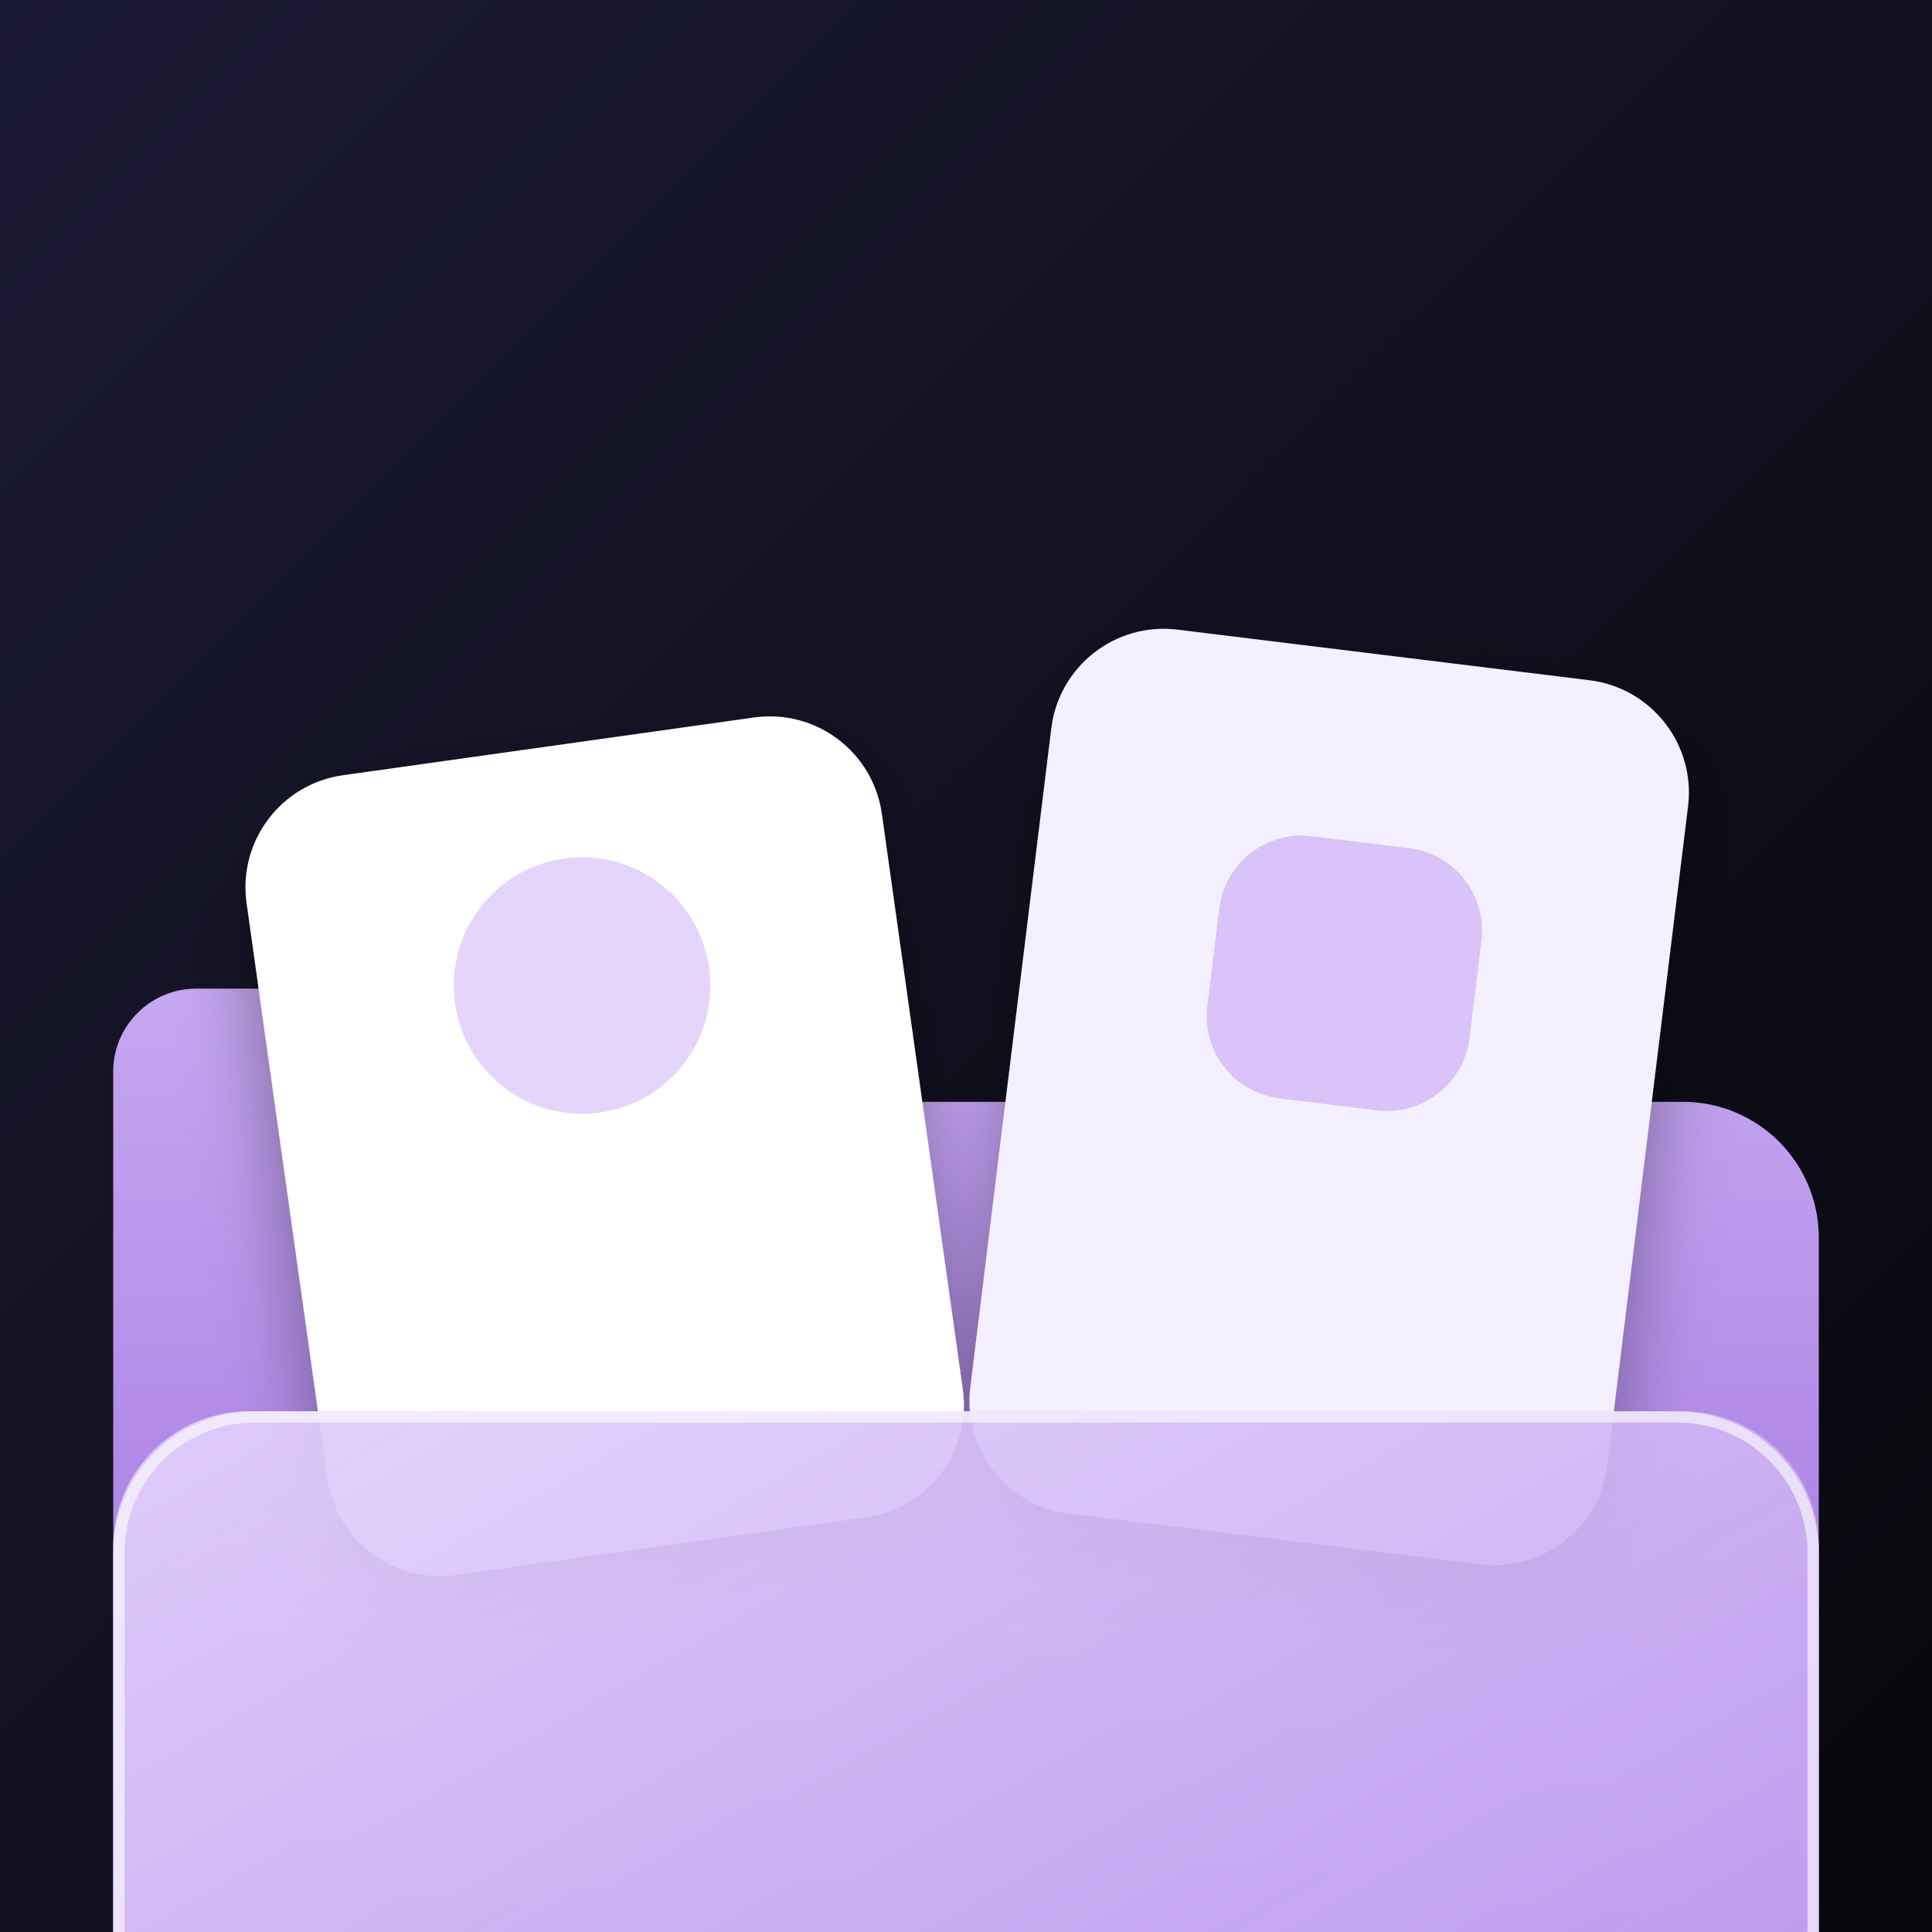
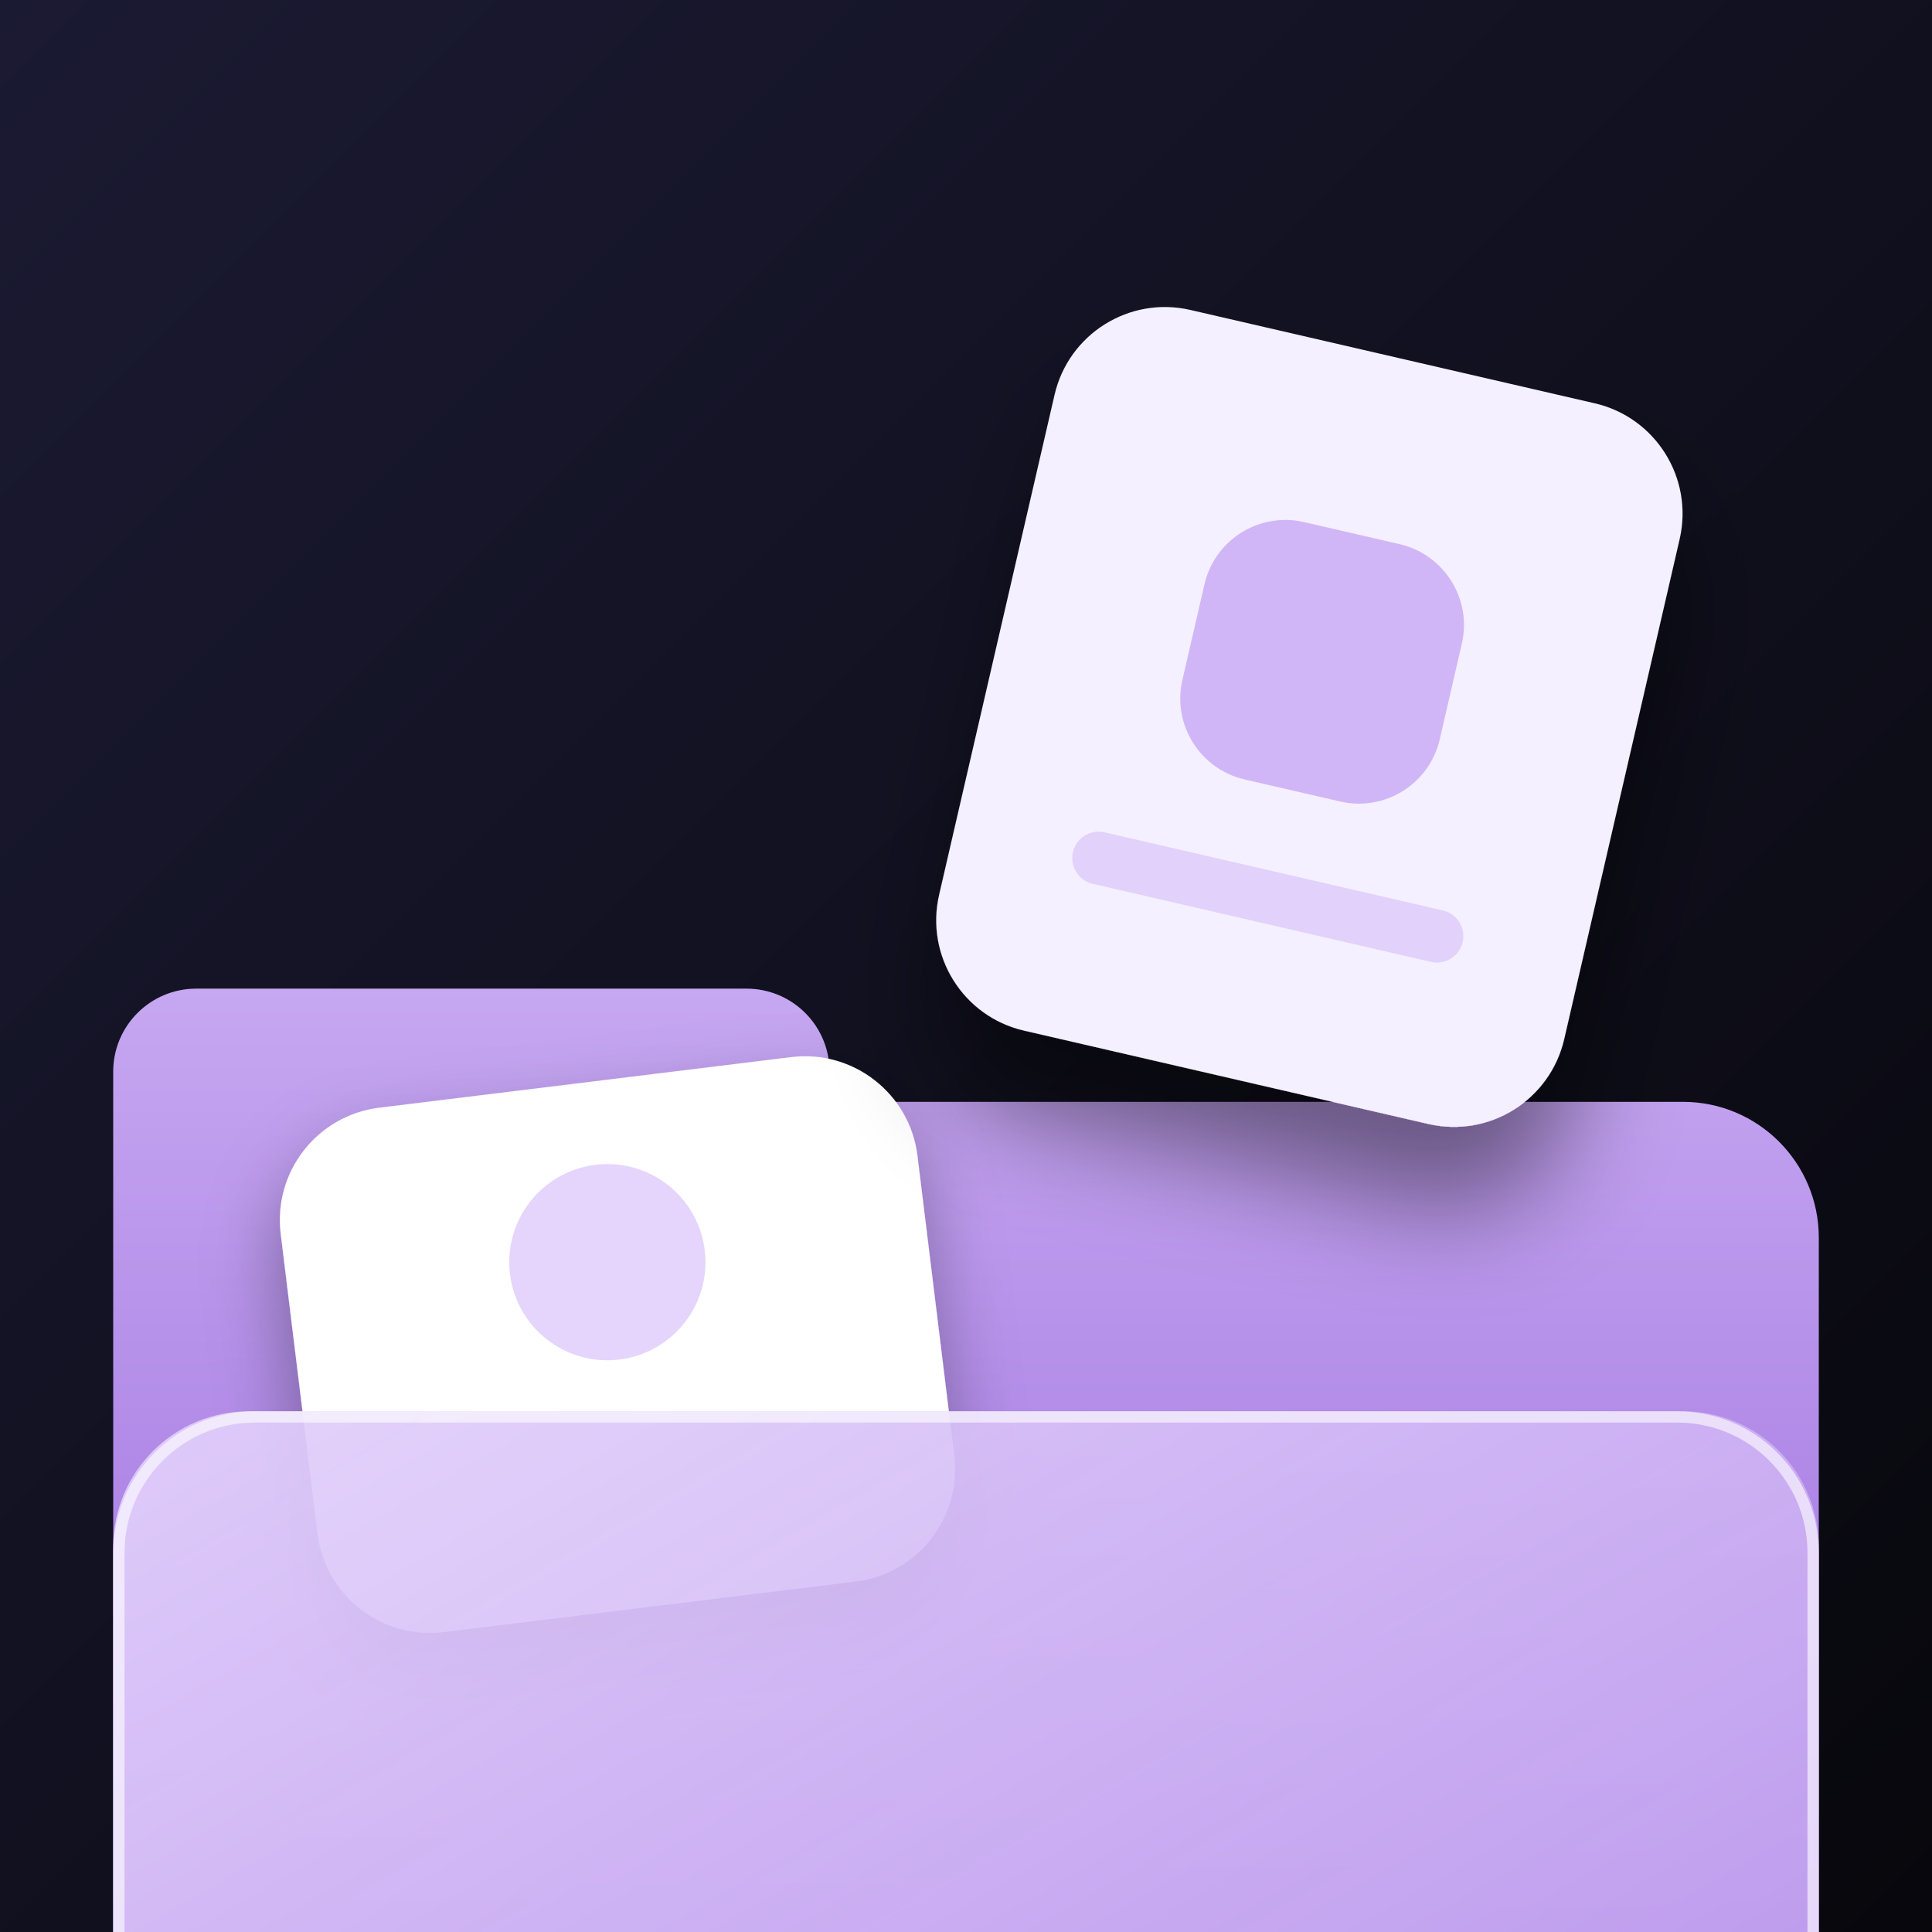
<svg xmlns="http://www.w3.org/2000/svg" viewBox="0 0 512 512">
  <defs>
    <linearGradient id="bg" x1="0" y1="0" x2="1" y2="1">
      <stop offset="0" stop-color="#1b1a33" />
      <stop offset="1" stop-color="#07070c" />
    </linearGradient>
    <linearGradient id="back" x1="0" y1="262" x2="0" y2="562" gradientUnits="userSpaceOnUse">
      <stop offset="0" stop-color="#c6a7f1" />
      <stop offset="1" stop-color="#9462da" />
    </linearGradient>
    <linearGradient id="front" x1="0" y1="0" x2="1" y2="1">
      <stop offset="0" stop-color="#e2d0fb" stop-opacity="0.93" />
      <stop offset="1" stop-color="#bb97ed" stop-opacity="0.86" />
    </linearGradient>
    <filter id="shadow" x="-20%" y="-20%" width="140%" height="150%">
      <feDropShadow dx="0" dy="10" stdDeviation="10" flood-color="#000" flood-opacity="0.35" />
    </filter>
+     <filter id="lift" x="-30%" y="-30%" width="160%" height="170%">
+       <feDropShadow dx="0" dy="22" stdDeviation="14" flood-color="#000" flood-opacity="0.45" />
+     </filter>
  </defs>
  <rect width="512" height="512" fill="url(#bg)" />
  <path d="M30 620 V284 A22 22 0 0 1 52 262 H197.84 A22 22 0 0 1 219.84 284 V292 H446 A36 36 0 0 1 482 328 V620 Z" fill="url(#back)" />
  <g filter="url(#shadow)">
-     <g transform="rotate(-8 170 366)">
-       <rect x="84" y="196" width="170" height="214" rx="30" fill="#ffffff" />
-       <circle cx="169" cy="260" r="34" fill="#e5d5fc" />
+     <g transform="rotate(-7 169 400)">
+       <rect x="84" y="286" width="170" height="140" rx="30" fill="#ffffff" />
+       <circle cx="169" cy="334" r="26" fill="#e5d5fc" />
    </g>
-     <g transform="rotate(7 342 366)">
-       <rect x="258" y="172" width="170" height="236" rx="30" fill="#f4f0ff" />
-       <rect x="308" y="222" width="70" height="70" rx="22" fill="#d9c3f8" />
+   </g>
+   <g filter="url(#lift)">
+     <g transform="rotate(13 347 190)">
+       <rect x="262" y="92" width="170" height="196" rx="30" fill="#f4f0ff" />
+       <rect x="312" y="140" width="70" height="70" rx="22" fill="#d1b6f7" />
+       <rect x="294" y="232" width="106" height="14" rx="7" fill="#e2d1fa" />
    </g>
  </g>
  <rect x="30" y="374" width="452" height="260" rx="36" fill="url(#front)" />
  <rect x="31.5" y="375.5" width="449" height="260" rx="36" fill="none" stroke="#ffffff" stroke-opacity="0.6" stroke-width="3" />
</svg>
